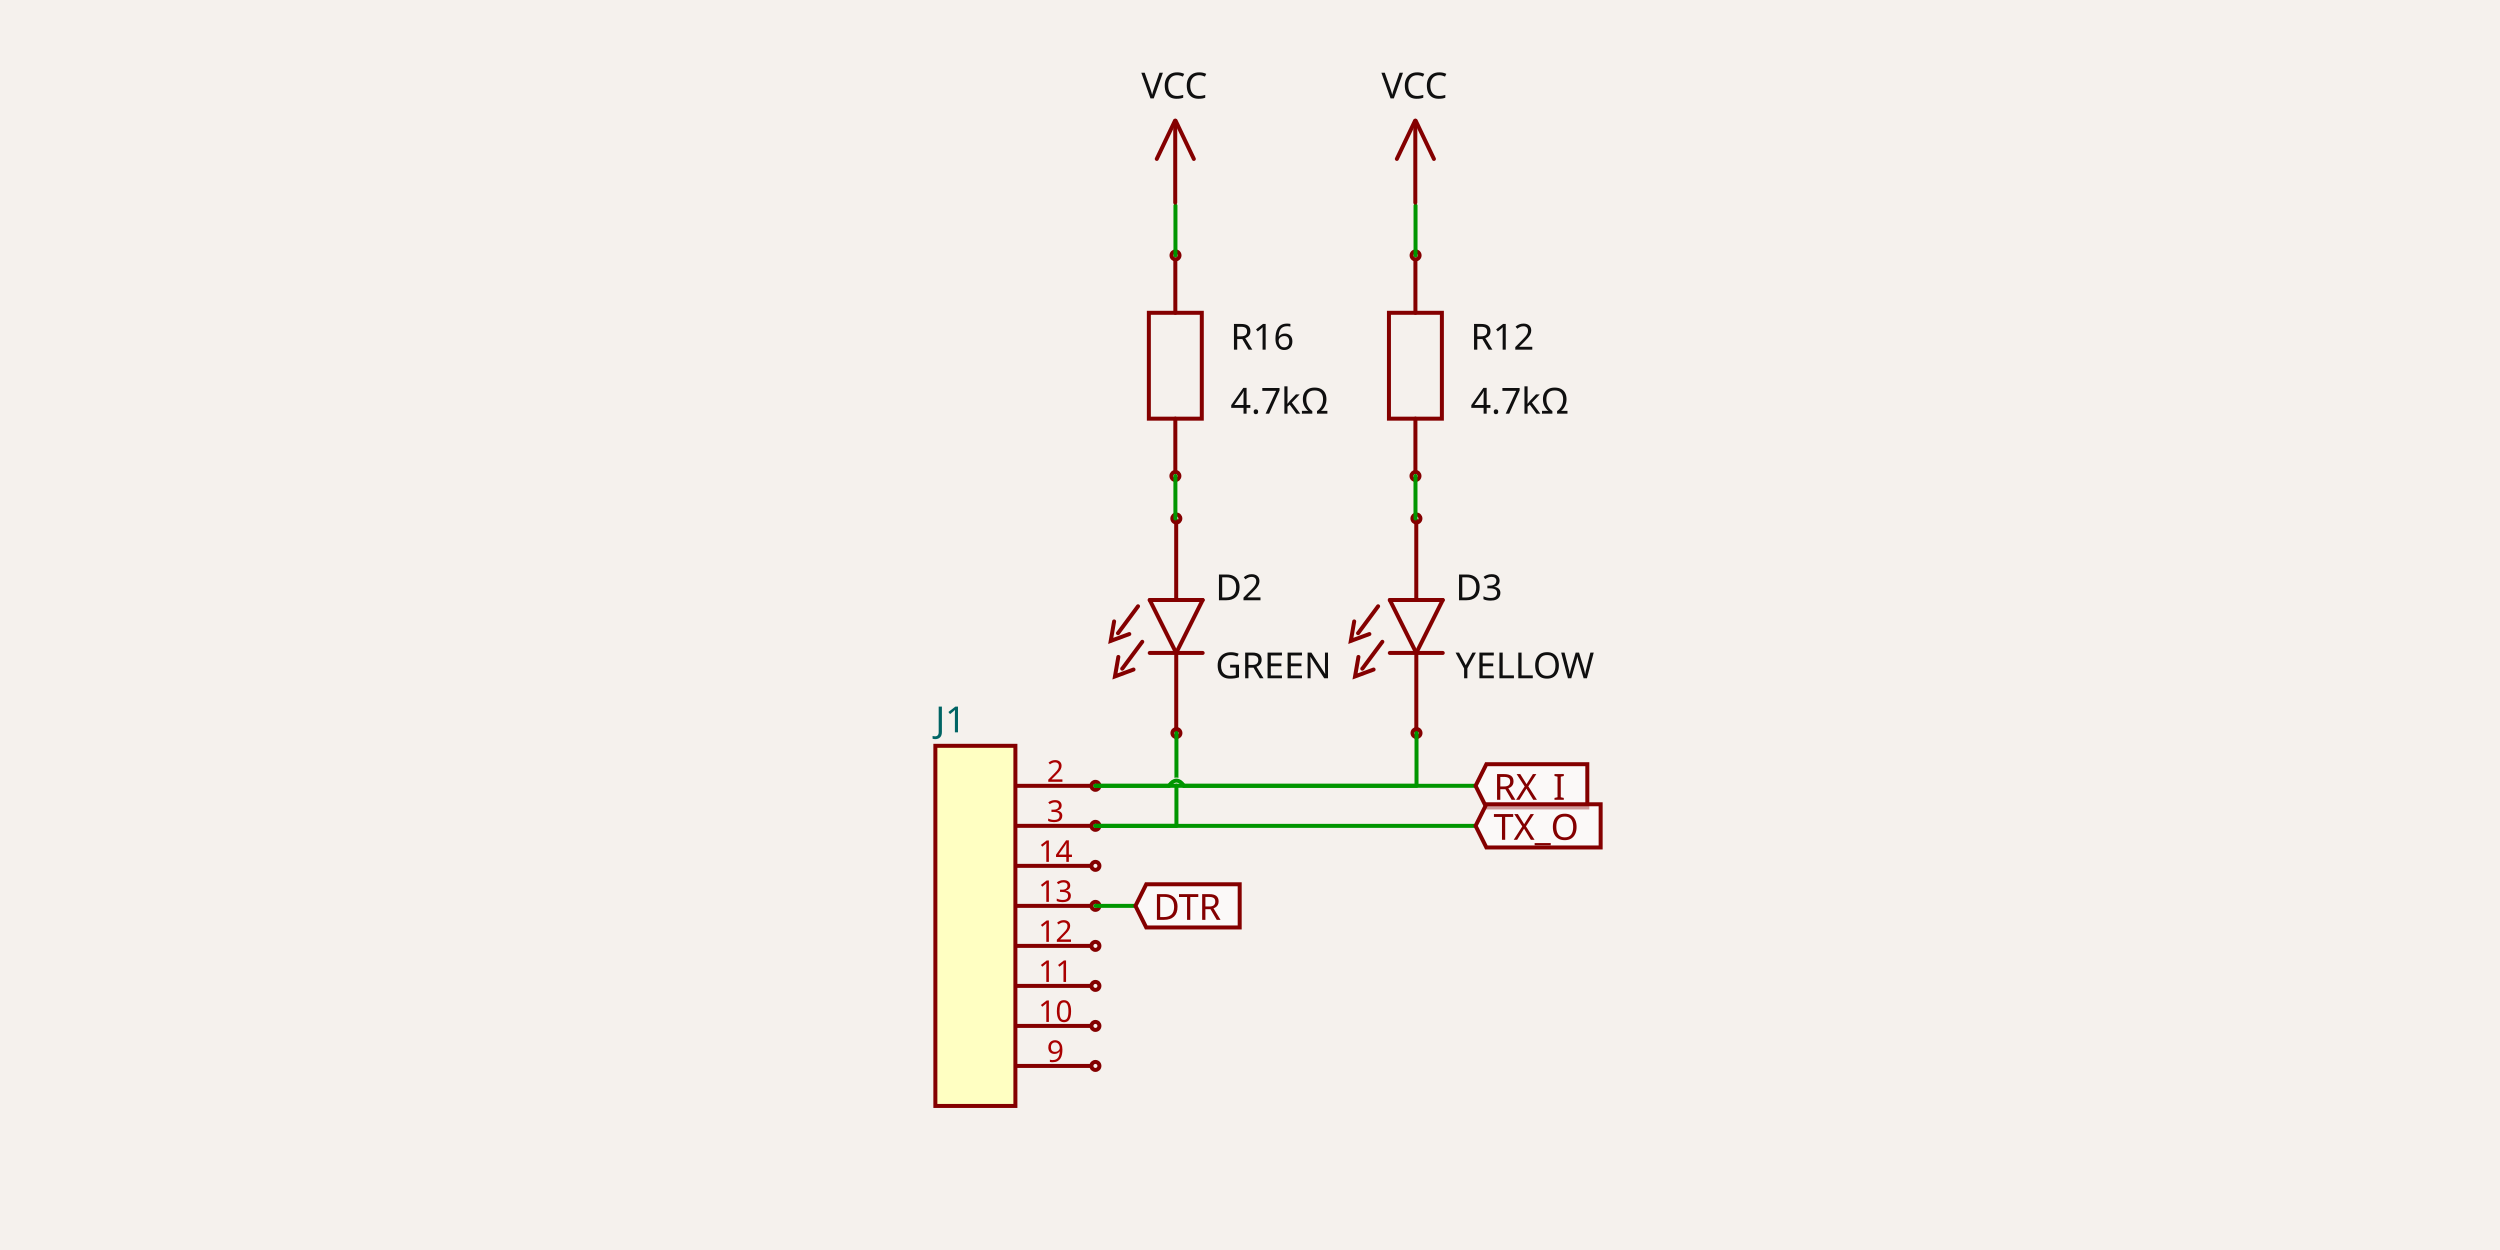
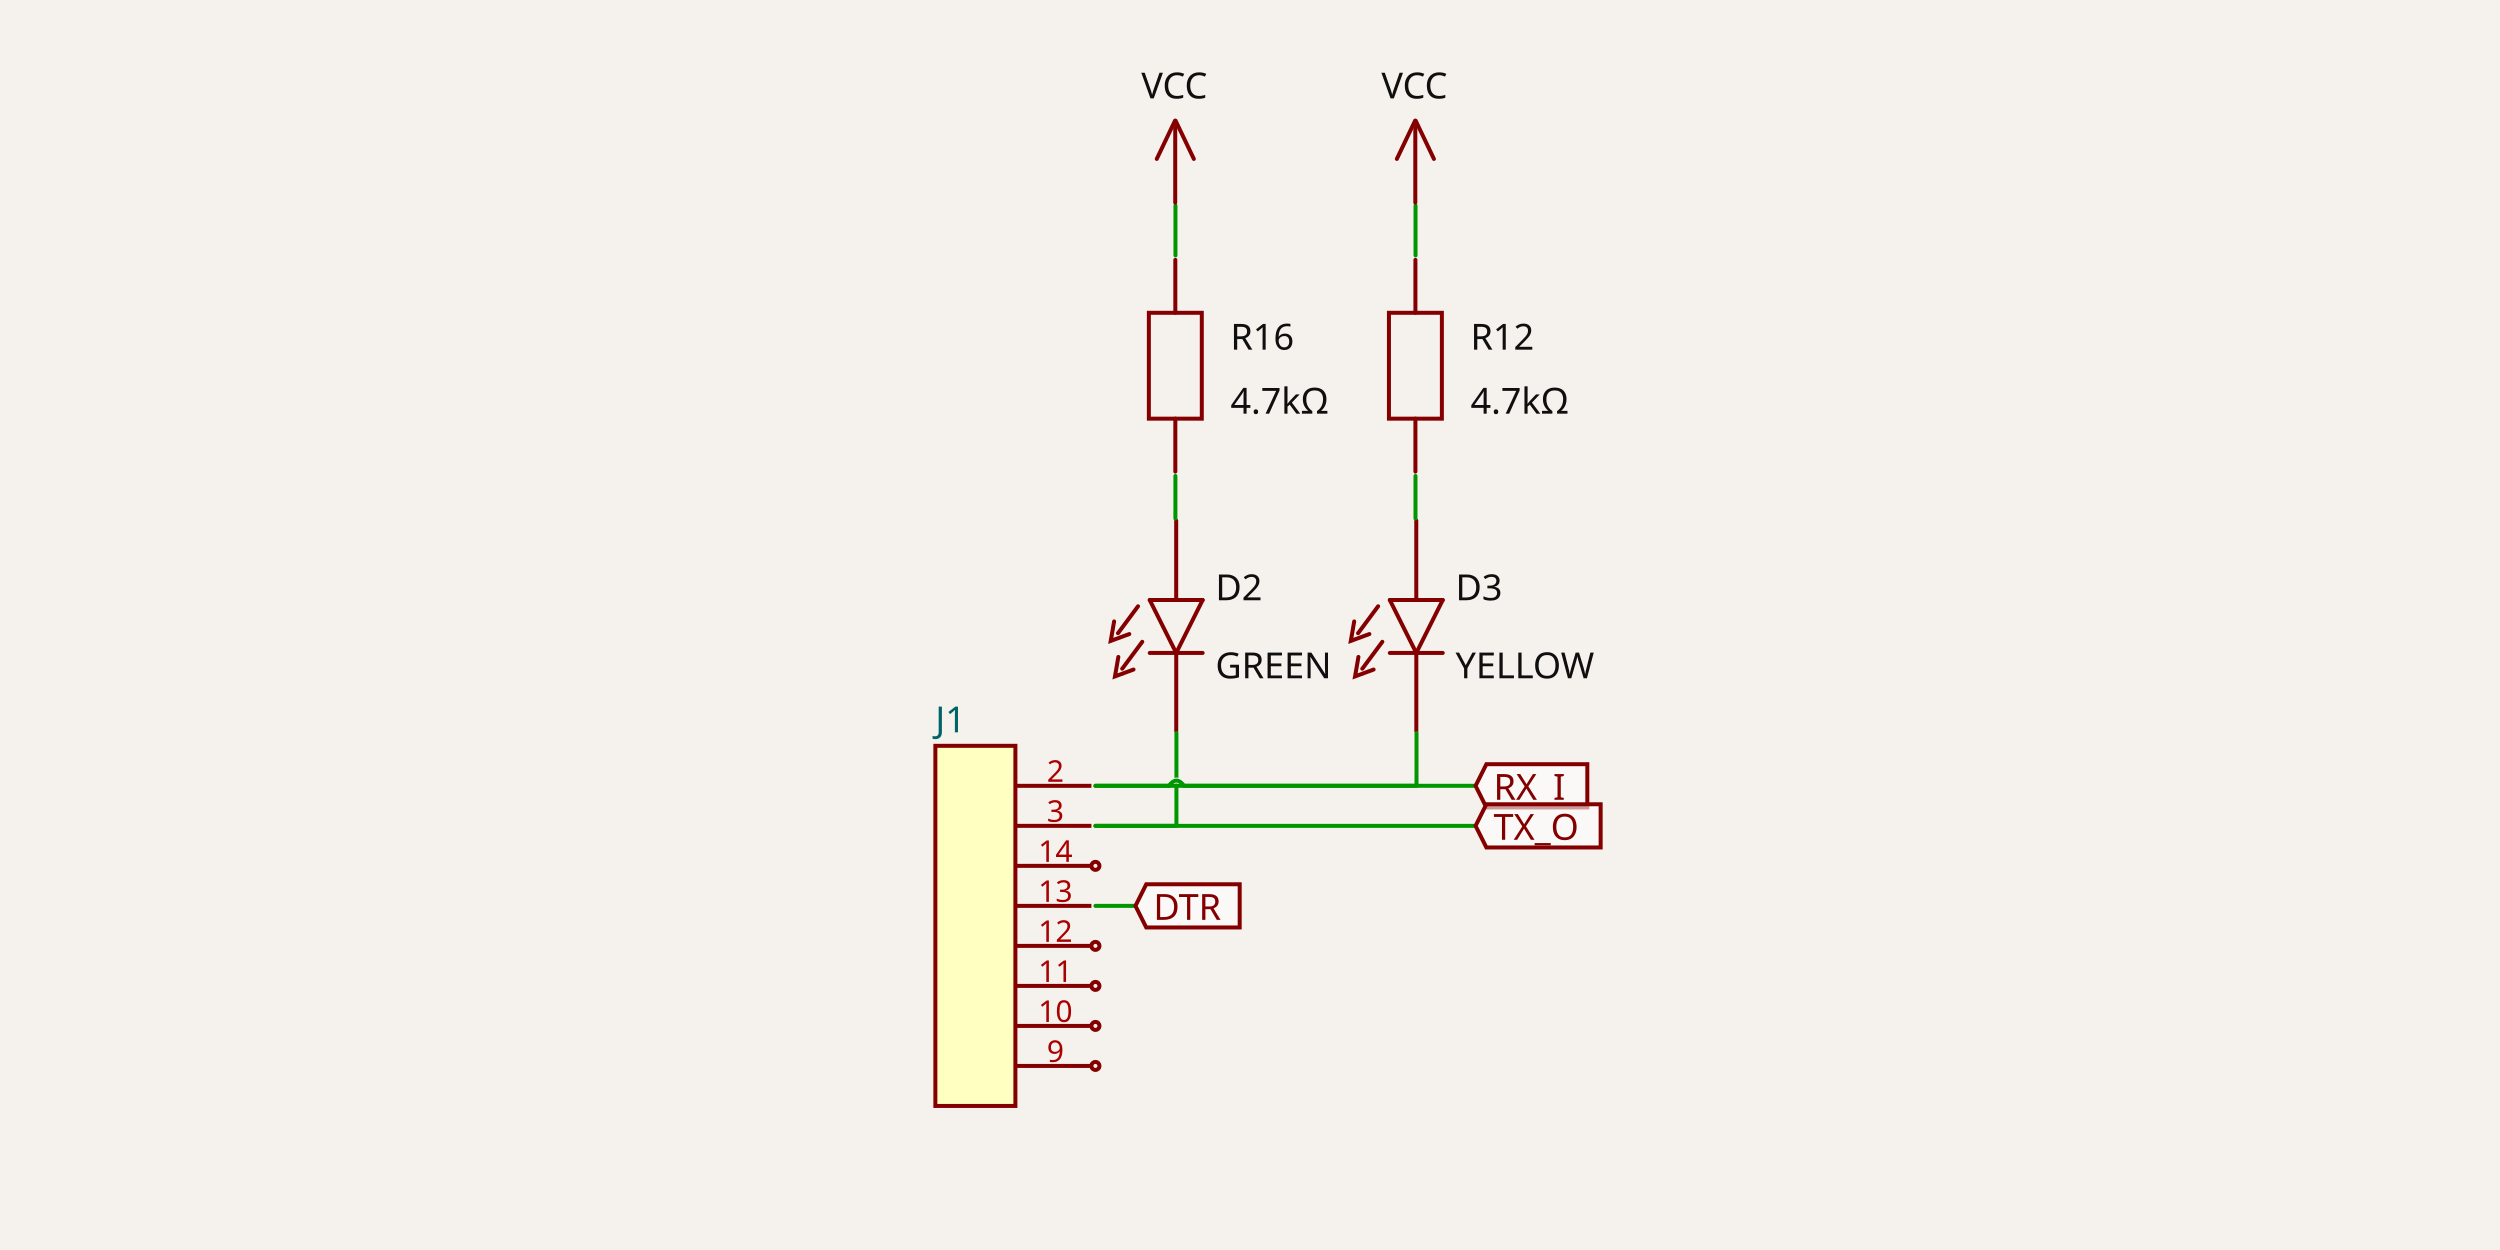
- <svg xmlns="http://www.w3.org/2000/svg" width="1200" height="600" style="background-color: rgb(245, 241, 237)" data-real-to-screen-transform="matrix(96.0348286312,0,0,-96.0348286312,468.1825942208,-35.7505655384)">
+ <svg xmlns="http://www.w3.org/2000/svg" width="1200" height="600" style="background-color: rgb(245, 241, 237)" data-real-to-screen-transform="matrix(96.0348286312,0,0,-96.0348286312,468.1825942208,-35.7505655384)" data-software-used-string="@tscircuit/core@0.0.532">
  <style>
              .boundary { fill: rgb(245, 241, 237); }
              .schematic-boundary { fill: none; stroke: #fff; }
              .component { fill: none; stroke: rgb(132, 0, 0); }
              .chip { fill: rgb(255, 255, 194); stroke: rgb(132, 0, 0); }
              .component-pin { fill: none; stroke: rgb(132, 0, 0); }
              .trace:hover {
                filter: invert(1);
              }
              .trace:hover .trace-crossing-outline {
                opacity: 0;
              }
              .trace:hover .trace-junction {
                filter: invert(1);
              }
              .text { font-family: sans-serif; fill: rgb(0, 150, 0); }
              .pin-number { fill: rgb(169, 0, 0); }
              .port-label { fill: rgb(0, 100, 100); }
              .component-name { fill: rgb(0, 100, 100); }
            </style>
  <rect class="boundary" x="0" y="0" width="1200" height="600" />
  <g data-circuit-json-type="schematic_component" data-schematic-component-id="schematic_component_0">
    <rect class="component chip" x="448.976" y="357.992" width="38.414" height="172.863" stroke-width="1.921px" fill="rgb(255, 255, 194)" stroke="rgb(132, 0, 0)" />
    <rect class="component-overlay" x="448.976" y="357.992" width="38.414" height="172.863" fill="transparent" />
    <text x="448.976" y="543.339" fill="#006464" text-anchor="start" dominant-baseline="middle" font-family="sans-serif" font-size="17.286px" transform="rotate(0, 448.9756, 543.3395)" />
    <text x="448.976" y="345.508" fill="#006464" text-anchor="start" dominant-baseline="middle" font-family="sans-serif" font-size="17.286px" transform="rotate(0, 448.9756, 345.5077)">J1</text>
    <line class="component-pin" x1="523.883" y1="377.199" x2="487.39" y2="377.199" stroke-width="1.921px" />
-     <circle class="component-pin" cx="525.803" cy="377.199" r="1.921" stroke-width="1.921px" />
    <text class="pin-number" x="506.597" y="375.279" style="font-family: sans-serif;" fill="rgb(169, 0, 0)" text-anchor="middle" dominant-baseline="auto" font-size="14.405px" transform="">2</text>
    <line class="component-pin" x1="523.883" y1="396.406" x2="487.39" y2="396.406" stroke-width="1.921px" />
-     <circle class="component-pin" cx="525.803" cy="396.406" r="1.921" stroke-width="1.921px" />
    <text class="pin-number" x="506.597" y="394.485" style="font-family: sans-serif;" fill="rgb(169, 0, 0)" text-anchor="middle" dominant-baseline="auto" font-size="14.405px" transform="">3</text>
    <line class="component-pin" x1="523.883" y1="415.613" x2="487.39" y2="415.613" stroke-width="1.921px" />
    <circle class="component-pin" cx="525.803" cy="415.613" r="1.921" stroke-width="1.921px" />
    <text class="pin-number" x="506.597" y="413.692" style="font-family: sans-serif;" fill="rgb(169, 0, 0)" text-anchor="middle" dominant-baseline="auto" font-size="14.405px" transform="">14</text>
    <line class="component-pin" x1="523.883" y1="434.82" x2="487.39" y2="434.82" stroke-width="1.921px" />
-     <circle class="component-pin" cx="525.803" cy="434.82" r="1.921" stroke-width="1.921px" />
    <text class="pin-number" x="506.597" y="432.899" style="font-family: sans-serif;" fill="rgb(169, 0, 0)" text-anchor="middle" dominant-baseline="auto" font-size="14.405px" transform="">13</text>
    <line class="component-pin" x1="523.883" y1="454.027" x2="487.39" y2="454.027" stroke-width="1.921px" />
    <circle class="component-pin" cx="525.803" cy="454.027" r="1.921" stroke-width="1.921px" />
    <text class="pin-number" x="506.597" y="452.106" style="font-family: sans-serif;" fill="rgb(169, 0, 0)" text-anchor="middle" dominant-baseline="auto" font-size="14.405px" transform="">12</text>
    <line class="component-pin" x1="523.883" y1="473.234" x2="487.39" y2="473.234" stroke-width="1.921px" />
    <circle class="component-pin" cx="525.803" cy="473.234" r="1.921" stroke-width="1.921px" />
    <text class="pin-number" x="506.597" y="471.313" style="font-family: sans-serif;" fill="rgb(169, 0, 0)" text-anchor="middle" dominant-baseline="auto" font-size="14.405px" transform="">11</text>
    <line class="component-pin" x1="523.883" y1="492.441" x2="487.39" y2="492.441" stroke-width="1.921px" />
    <circle class="component-pin" cx="525.803" cy="492.441" r="1.921" stroke-width="1.921px" />
    <text class="pin-number" x="506.597" y="490.52" style="font-family: sans-serif;" fill="rgb(169, 0, 0)" text-anchor="middle" dominant-baseline="auto" font-size="14.405px" transform="">10</text>
    <line class="component-pin" x1="523.883" y1="511.648" x2="487.39" y2="511.648" stroke-width="1.921px" />
    <circle class="component-pin" cx="525.803" cy="511.648" r="1.921" stroke-width="1.921px" />
    <text class="pin-number" x="506.597" y="509.727" style="font-family: sans-serif;" fill="rgb(169, 0, 0)" text-anchor="middle" dominant-baseline="auto" font-size="14.405px" transform="">9</text>
  </g>
  <g data-circuit-json-type="schematic_component" data-schematic-component-id="schematic_component_1">
    <rect class="component-overlay" x="551.452" y="124.725" width="25.409" height="101.637" fill="transparent" />
    <path d="M 564.157 226.362 L 564.157 200.953" stroke="rgb(132, 0, 0)" fill="none" stroke-width="1.921px" stroke-linecap="round" />
    <path d="M 564.157 150.135 L 564.157 124.725" stroke="rgb(132, 0, 0)" fill="none" stroke-width="1.921px" stroke-linecap="round" />
    <path d="M 551.452 175.544 L 551.452 150.135 L 576.862 150.135 L 576.862 200.953 L 551.452 200.953 L 551.452 175.544" stroke="rgb(132, 0, 0)" fill="none" stroke-width="1.921px" stroke-linecap="round" />
    <text x="590.626" y="161.841" fill="rgb(15, 15, 15)" font-family="sans-serif" text-anchor="start" dominant-baseline="middle" font-size="17.286px">R16</text>
    <text x="590.626" y="192.572" fill="rgb(15, 15, 15)" font-family="sans-serif" text-anchor="start" dominant-baseline="middle" font-size="17.286px">4.7kΩ</text>
-     <circle cx="564.191" cy="228.469" r="1.921px" stroke-width="1.921px" fill="none" stroke="rgb(132, 0, 0)" />
-     <circle cx="564.244" cy="122.583" r="1.921px" stroke-width="1.921px" fill="none" stroke="rgb(132, 0, 0)" />
  </g>
  <g data-circuit-json-type="schematic_component" data-schematic-component-id="schematic_component_2">
    <rect class="component-overlay" x="533.153" y="249.895" width="44.124" height="101.044" fill="transparent" />
    <path d="M 564.572 313.418 L 577.277 288.009" stroke="rgb(132, 0, 0)" fill="none" stroke-width="1.921px" stroke-linecap="round" />
    <path d="M 564.594 312.629 L 564.594 350.939" stroke="rgb(132, 0, 0)" fill="none" stroke-width="1.921px" stroke-linecap="round" />
    <path d="M 551.868 288.009 L 564.572 313.418" stroke="rgb(132, 0, 0)" fill="none" stroke-width="1.921px" stroke-linecap="round" />
    <path d="M 577.277 288.009 L 551.868 288.009" stroke="rgb(132, 0, 0)" fill="none" stroke-width="1.921px" stroke-linecap="round" />
    <path d="M 551.868 313.418 L 577.277 313.418" stroke="rgb(132, 0, 0)" fill="none" stroke-width="1.921px" stroke-linecap="round" />
    <path d="M 564.572 287.813 L 564.572 249.895" stroke="rgb(132, 0, 0)" fill="none" stroke-width="1.921px" stroke-linecap="round" />
    <path d="M 536.804 315.328 L 535.183 324.676 L 544.091 321.382" stroke="rgb(132, 0, 0)" fill="none" stroke-width="1.921px" stroke-linecap="round" />
    <path d="M 548.284 308.055 L 547.427 309.209 L 538.74 320.902 L 538.648 320.963" stroke="rgb(132, 0, 0)" fill="none" stroke-width="1.921px" stroke-linecap="round" />
    <path d="M 534.774 298.285 L 533.153 307.633 L 542.062 304.339" stroke="rgb(132, 0, 0)" fill="none" stroke-width="1.921px" stroke-linecap="round" />
    <path d="M 546.255 291.012 L 545.397 292.166 L 536.71 303.859 L 536.619 303.92" stroke="rgb(132, 0, 0)" fill="none" stroke-width="1.921px" stroke-linecap="round" />
    <text x="583.424" y="319.578" fill="rgb(15, 15, 15)" font-family="sans-serif" text-anchor="start" dominant-baseline="middle" font-size="17.286px">GREEN</text>
    <text x="583.424" y="282.125" fill="rgb(15, 15, 15)" font-family="sans-serif" text-anchor="start" dominant-baseline="middle" font-size="17.286px">D2</text>
-     <circle cx="564.643" cy="248.877" r="1.921px" stroke-width="1.921px" fill="none" stroke="rgb(132, 0, 0)" />
-     <circle cx="564.687" cy="351.866" r="1.921px" stroke-width="1.921px" fill="none" stroke="rgb(132, 0, 0)" />
  </g>
  <g data-circuit-json-type="schematic_component" data-schematic-component-id="schematic_component_3">
    <rect class="component-overlay" x="666.694" y="124.725" width="25.409" height="101.637" fill="transparent" />
    <path d="M 679.399 226.362 L 679.399 200.953" stroke="rgb(132, 0, 0)" fill="none" stroke-width="1.921px" stroke-linecap="round" />
    <path d="M 679.399 150.135 L 679.399 124.725" stroke="rgb(132, 0, 0)" fill="none" stroke-width="1.921px" stroke-linecap="round" />
    <path d="M 666.694 175.544 L 666.694 150.135 L 692.103 150.135 L 692.103 200.953 L 666.694 200.953 L 666.694 175.544" stroke="rgb(132, 0, 0)" fill="none" stroke-width="1.921px" stroke-linecap="round" />
    <text x="705.868" y="161.841" fill="rgb(15, 15, 15)" font-family="sans-serif" text-anchor="start" dominant-baseline="middle" font-size="17.286px">R12</text>
    <text x="705.868" y="192.572" fill="rgb(15, 15, 15)" font-family="sans-serif" text-anchor="start" dominant-baseline="middle" font-size="17.286px">4.7kΩ</text>
-     <circle cx="679.433" cy="228.469" r="1.921px" stroke-width="1.921px" fill="none" stroke="rgb(132, 0, 0)" />
-     <circle cx="679.485" cy="122.583" r="1.921px" stroke-width="1.921px" fill="none" stroke="rgb(132, 0, 0)" />
  </g>
  <g data-circuit-json-type="schematic_component" data-schematic-component-id="schematic_component_4">
    <rect class="component-overlay" x="648.395" y="249.895" width="44.124" height="101.044" fill="transparent" />
    <path d="M 679.814 313.418 L 692.519 288.009" stroke="rgb(132, 0, 0)" fill="none" stroke-width="1.921px" stroke-linecap="round" />
    <path d="M 679.836 312.629 L 679.836 350.939" stroke="rgb(132, 0, 0)" fill="none" stroke-width="1.921px" stroke-linecap="round" />
    <path d="M 667.11 288.009 L 679.814 313.418" stroke="rgb(132, 0, 0)" fill="none" stroke-width="1.921px" stroke-linecap="round" />
    <path d="M 692.519 288.009 L 667.11 288.009" stroke="rgb(132, 0, 0)" fill="none" stroke-width="1.921px" stroke-linecap="round" />
    <path d="M 667.11 313.418 L 692.519 313.418" stroke="rgb(132, 0, 0)" fill="none" stroke-width="1.921px" stroke-linecap="round" />
    <path d="M 679.814 287.813 L 679.814 249.895" stroke="rgb(132, 0, 0)" fill="none" stroke-width="1.921px" stroke-linecap="round" />
    <path d="M 652.046 315.328 L 650.425 324.676 L 659.333 321.382" stroke="rgb(132, 0, 0)" fill="none" stroke-width="1.921px" stroke-linecap="round" />
    <path d="M 663.526 308.055 L 662.668 309.209 L 653.981 320.902 L 653.89 320.963" stroke="rgb(132, 0, 0)" fill="none" stroke-width="1.921px" stroke-linecap="round" />
    <path d="M 650.016 298.285 L 648.395 307.633 L 657.303 304.339" stroke="rgb(132, 0, 0)" fill="none" stroke-width="1.921px" stroke-linecap="round" />
    <path d="M 661.496 291.012 L 660.639 292.166 L 651.952 303.859 L 651.86 303.92" stroke="rgb(132, 0, 0)" fill="none" stroke-width="1.921px" stroke-linecap="round" />
    <text x="698.666" y="319.578" fill="rgb(15, 15, 15)" font-family="sans-serif" text-anchor="start" dominant-baseline="middle" font-size="17.286px">YELLOW</text>
    <text x="698.666" y="282.125" fill="rgb(15, 15, 15)" font-family="sans-serif" text-anchor="start" dominant-baseline="middle" font-size="17.286px">D3</text>
-     <circle cx="679.885" cy="248.877" r="1.921px" stroke-width="1.921px" fill="none" stroke="rgb(132, 0, 0)" />
-     <circle cx="679.928" cy="351.866" r="1.921px" stroke-width="1.921px" fill="none" stroke="rgb(132, 0, 0)" />
  </g>
  <g class="trace" data-circuit-json-type="schematic_trace" data-schematic-trace-id="schematic_trace_0">
    <path d="M 525.803 396.406 L 564.687 396.406 L 564.687 351.866" class="trace-invisible-hover-outline" stroke="rgb(0, 150, 0)" fill="none" stroke-width="15.366px" stroke-linecap="round" opacity="0" stroke-linejoin="round" />
    <path d="M 525.803 396.406 L 564.687 396.406 L 564.687 351.866" stroke="rgb(0, 150, 0)" fill="none" stroke-width="1.921px" stroke-linecap="round" stroke-linejoin="round" />
  </g>
  <g class="trace" data-circuit-json-type="schematic_trace" data-schematic-trace-id="schematic_trace_1">
    <path class="trace-crossing-outline" d="M 561.085 377.199 Q 564.687 372.157 568.288 377.199" stroke="rgb(245, 241, 237)" fill="none" stroke-width="2.881px" stroke-linecap="round" />
    <path d="M 561.085 377.199 Q 564.687 372.157 568.288 377.199" stroke="rgb(0, 150, 0)" fill="none" stroke-width="1.921px" stroke-linecap="round" />
    <path d="M 525.803 377.199 L 561.085 377.199M 568.288 377.199 L 679.928 377.199 L 679.928 351.866" class="trace-invisible-hover-outline" stroke="rgb(0, 150, 0)" fill="none" stroke-width="15.366px" stroke-linecap="round" opacity="0" stroke-linejoin="round" />
    <path d="M 525.803 377.199 L 561.085 377.199M 568.288 377.199 L 679.928 377.199 L 679.928 351.866" stroke="rgb(0, 150, 0)" fill="none" stroke-width="1.921px" stroke-linecap="round" stroke-linejoin="round" />
  </g>
  <g class="trace" data-circuit-json-type="schematic_trace" data-schematic-trace-id="schematic_trace_2">
    <path d="M 525.803 434.82 L 545.01 434.82" class="trace-invisible-hover-outline" stroke="rgb(0, 150, 0)" fill="none" stroke-width="15.366px" stroke-linecap="round" opacity="0" stroke-linejoin="round" />
    <path d="M 525.803 434.82 L 545.01 434.82" stroke="rgb(0, 150, 0)" fill="none" stroke-width="1.921px" stroke-linecap="round" stroke-linejoin="round" />
  </g>
  <g class="trace" data-circuit-json-type="schematic_trace" data-schematic-trace-id="schematic_trace_3">
    <path d="M 525.803 377.199 L 708.27 377.199" class="trace-invisible-hover-outline" stroke="rgb(0, 150, 0)" fill="none" stroke-width="15.366px" stroke-linecap="round" opacity="0" stroke-linejoin="round" />
    <path d="M 525.803 377.199 L 708.27 377.199" stroke="rgb(0, 150, 0)" fill="none" stroke-width="1.921px" stroke-linecap="round" stroke-linejoin="round" />
  </g>
  <g class="trace" data-circuit-json-type="schematic_trace" data-schematic-trace-id="schematic_trace_4">
    <path d="M 525.803 396.406 L 708.27 396.406" class="trace-invisible-hover-outline" stroke="rgb(0, 150, 0)" fill="none" stroke-width="15.366px" stroke-linecap="round" opacity="0" stroke-linejoin="round" />
    <path d="M 525.803 396.406 L 708.27 396.406" stroke="rgb(0, 150, 0)" fill="none" stroke-width="1.921px" stroke-linecap="round" stroke-linejoin="round" />
  </g>
  <g class="trace" data-circuit-json-type="schematic_trace" data-schematic-trace-id="schematic_trace_5">
    <path d="M 564.244 122.583 L 564.217 122.583 L 564.217 98.698" class="trace-invisible-hover-outline" stroke="rgb(0, 150, 0)" fill="none" stroke-width="15.366px" stroke-linecap="round" opacity="0" stroke-linejoin="round" />
    <path d="M 564.244 122.583 L 564.217 122.583 L 564.217 98.698" stroke="rgb(0, 150, 0)" fill="none" stroke-width="1.921px" stroke-linecap="round" stroke-linejoin="round" />
  </g>
  <g class="trace" data-circuit-json-type="schematic_trace" data-schematic-trace-id="schematic_trace_6">
    <path d="M 564.191 228.469 L 564.191 228.469 L 564.191 248.877" class="trace-invisible-hover-outline" stroke="rgb(0, 150, 0)" fill="none" stroke-width="15.366px" stroke-linecap="round" opacity="0" stroke-linejoin="round" />
    <path d="M 564.191 228.469 L 564.191 228.469 L 564.191 248.877" stroke="rgb(0, 150, 0)" fill="none" stroke-width="1.921px" stroke-linecap="round" stroke-linejoin="round" />
  </g>
  <g class="trace" data-circuit-json-type="schematic_trace" data-schematic-trace-id="schematic_trace_7">
    <path d="M 679.485 122.583 L 679.459 122.583 L 679.459 98.698" class="trace-invisible-hover-outline" stroke="rgb(0, 150, 0)" fill="none" stroke-width="15.366px" stroke-linecap="round" opacity="0" stroke-linejoin="round" />
    <path d="M 679.485 122.583 L 679.459 122.583 L 679.459 98.698" stroke="rgb(0, 150, 0)" fill="none" stroke-width="1.921px" stroke-linecap="round" stroke-linejoin="round" />
  </g>
  <g class="trace" data-circuit-json-type="schematic_trace" data-schematic-trace-id="schematic_trace_8">
    <path d="M 679.433 228.469 L 679.433 228.469 L 679.433 248.877" class="trace-invisible-hover-outline" stroke="rgb(0, 150, 0)" fill="none" stroke-width="15.366px" stroke-linecap="round" opacity="0" stroke-linejoin="round" />
    <path d="M 679.433 228.469 L 679.433 228.469 L 679.433 248.877" stroke="rgb(0, 150, 0)" fill="none" stroke-width="1.921px" stroke-linecap="round" stroke-linejoin="round" />
  </g>
  <path class="net-label" d="     M 545.01,434.82     L 550.196,424.448     L 595.051,424.448     L 595.051,445.192     L 550.196,445.192     Z   " fill="rgba(255, 255, 255, 0.6)" stroke="rgb(132, 0, 0)" stroke-width="1.921px" />
  <text class="net-label-text" x="553.654" y="434.82" fill="rgb(132, 0, 0)" text-anchor="start" dominant-baseline="central" font-family="sans-serif" font-variant-numeric="tabular-nums" font-size="17.286px" transform="">DTR</text>
  <path class="net-label" d="     M 708.27,377.199     L 713.456,366.827     L 761.908,366.827     L 761.908,387.571     L 713.456,387.571     Z   " fill="rgba(255, 255, 255, 0.6)" stroke="rgb(132, 0, 0)" stroke-width="1.921px" />
  <text class="net-label-text" x="716.913" y="377.199" fill="rgb(132, 0, 0)" text-anchor="start" dominant-baseline="central" font-family="sans-serif" font-variant-numeric="tabular-nums" font-size="17.286px" transform="">RX_I</text>
  <path class="net-label" d="     M 708.27,396.406     L 713.456,386.034     L 768.311,386.034     L 768.311,406.778     L 713.456,406.778     Z   " fill="rgba(255, 255, 255, 0.6)" stroke="rgb(132, 0, 0)" stroke-width="1.921px" />
  <text class="net-label-text" x="716.913" y="396.406" fill="rgb(132, 0, 0)" text-anchor="start" dominant-baseline="central" font-family="sans-serif" font-variant-numeric="tabular-nums" font-size="17.286px" transform="">TX_O</text>
  <rect class="component-overlay" x="555.249" y="57.931" width="17.793" height="39.332" fill="transparent" />
  <path d="M 564.005 57.931 L 555.249 76.28" stroke="rgb(132, 0, 0)" fill="none" stroke-width="1.921px" stroke-linecap="round" />
  <path d="M 564.286 57.94 L 573.042 76.29" stroke="rgb(132, 0, 0)" fill="none" stroke-width="1.921px" stroke-linecap="round" />
  <path d="M 564.107 58.415 L 564.107 97.263" stroke="rgb(132, 0, 0)" fill="none" stroke-width="1.921px" stroke-linecap="round" />
  <text x="563.677" y="52.303" fill="rgb(15, 15, 15)" font-family="sans-serif" text-anchor="middle" dominant-baseline="ideographic" font-size="17.286px">VCC</text>
  <rect class="component-overlay" x="670.491" y="57.931" width="17.793" height="39.332" fill="transparent" />
  <path d="M 679.247 57.931 L 670.491 76.28" stroke="rgb(132, 0, 0)" fill="none" stroke-width="1.921px" stroke-linecap="round" />
  <path d="M 679.528 57.94 L 688.284 76.29" stroke="rgb(132, 0, 0)" fill="none" stroke-width="1.921px" stroke-linecap="round" />
  <path d="M 679.348 58.415 L 679.348 97.263" stroke="rgb(132, 0, 0)" fill="none" stroke-width="1.921px" stroke-linecap="round" />
  <text x="678.919" y="52.303" fill="rgb(15, 15, 15)" font-family="sans-serif" text-anchor="middle" dominant-baseline="ideographic" font-size="17.286px">VCC</text>
</svg>
